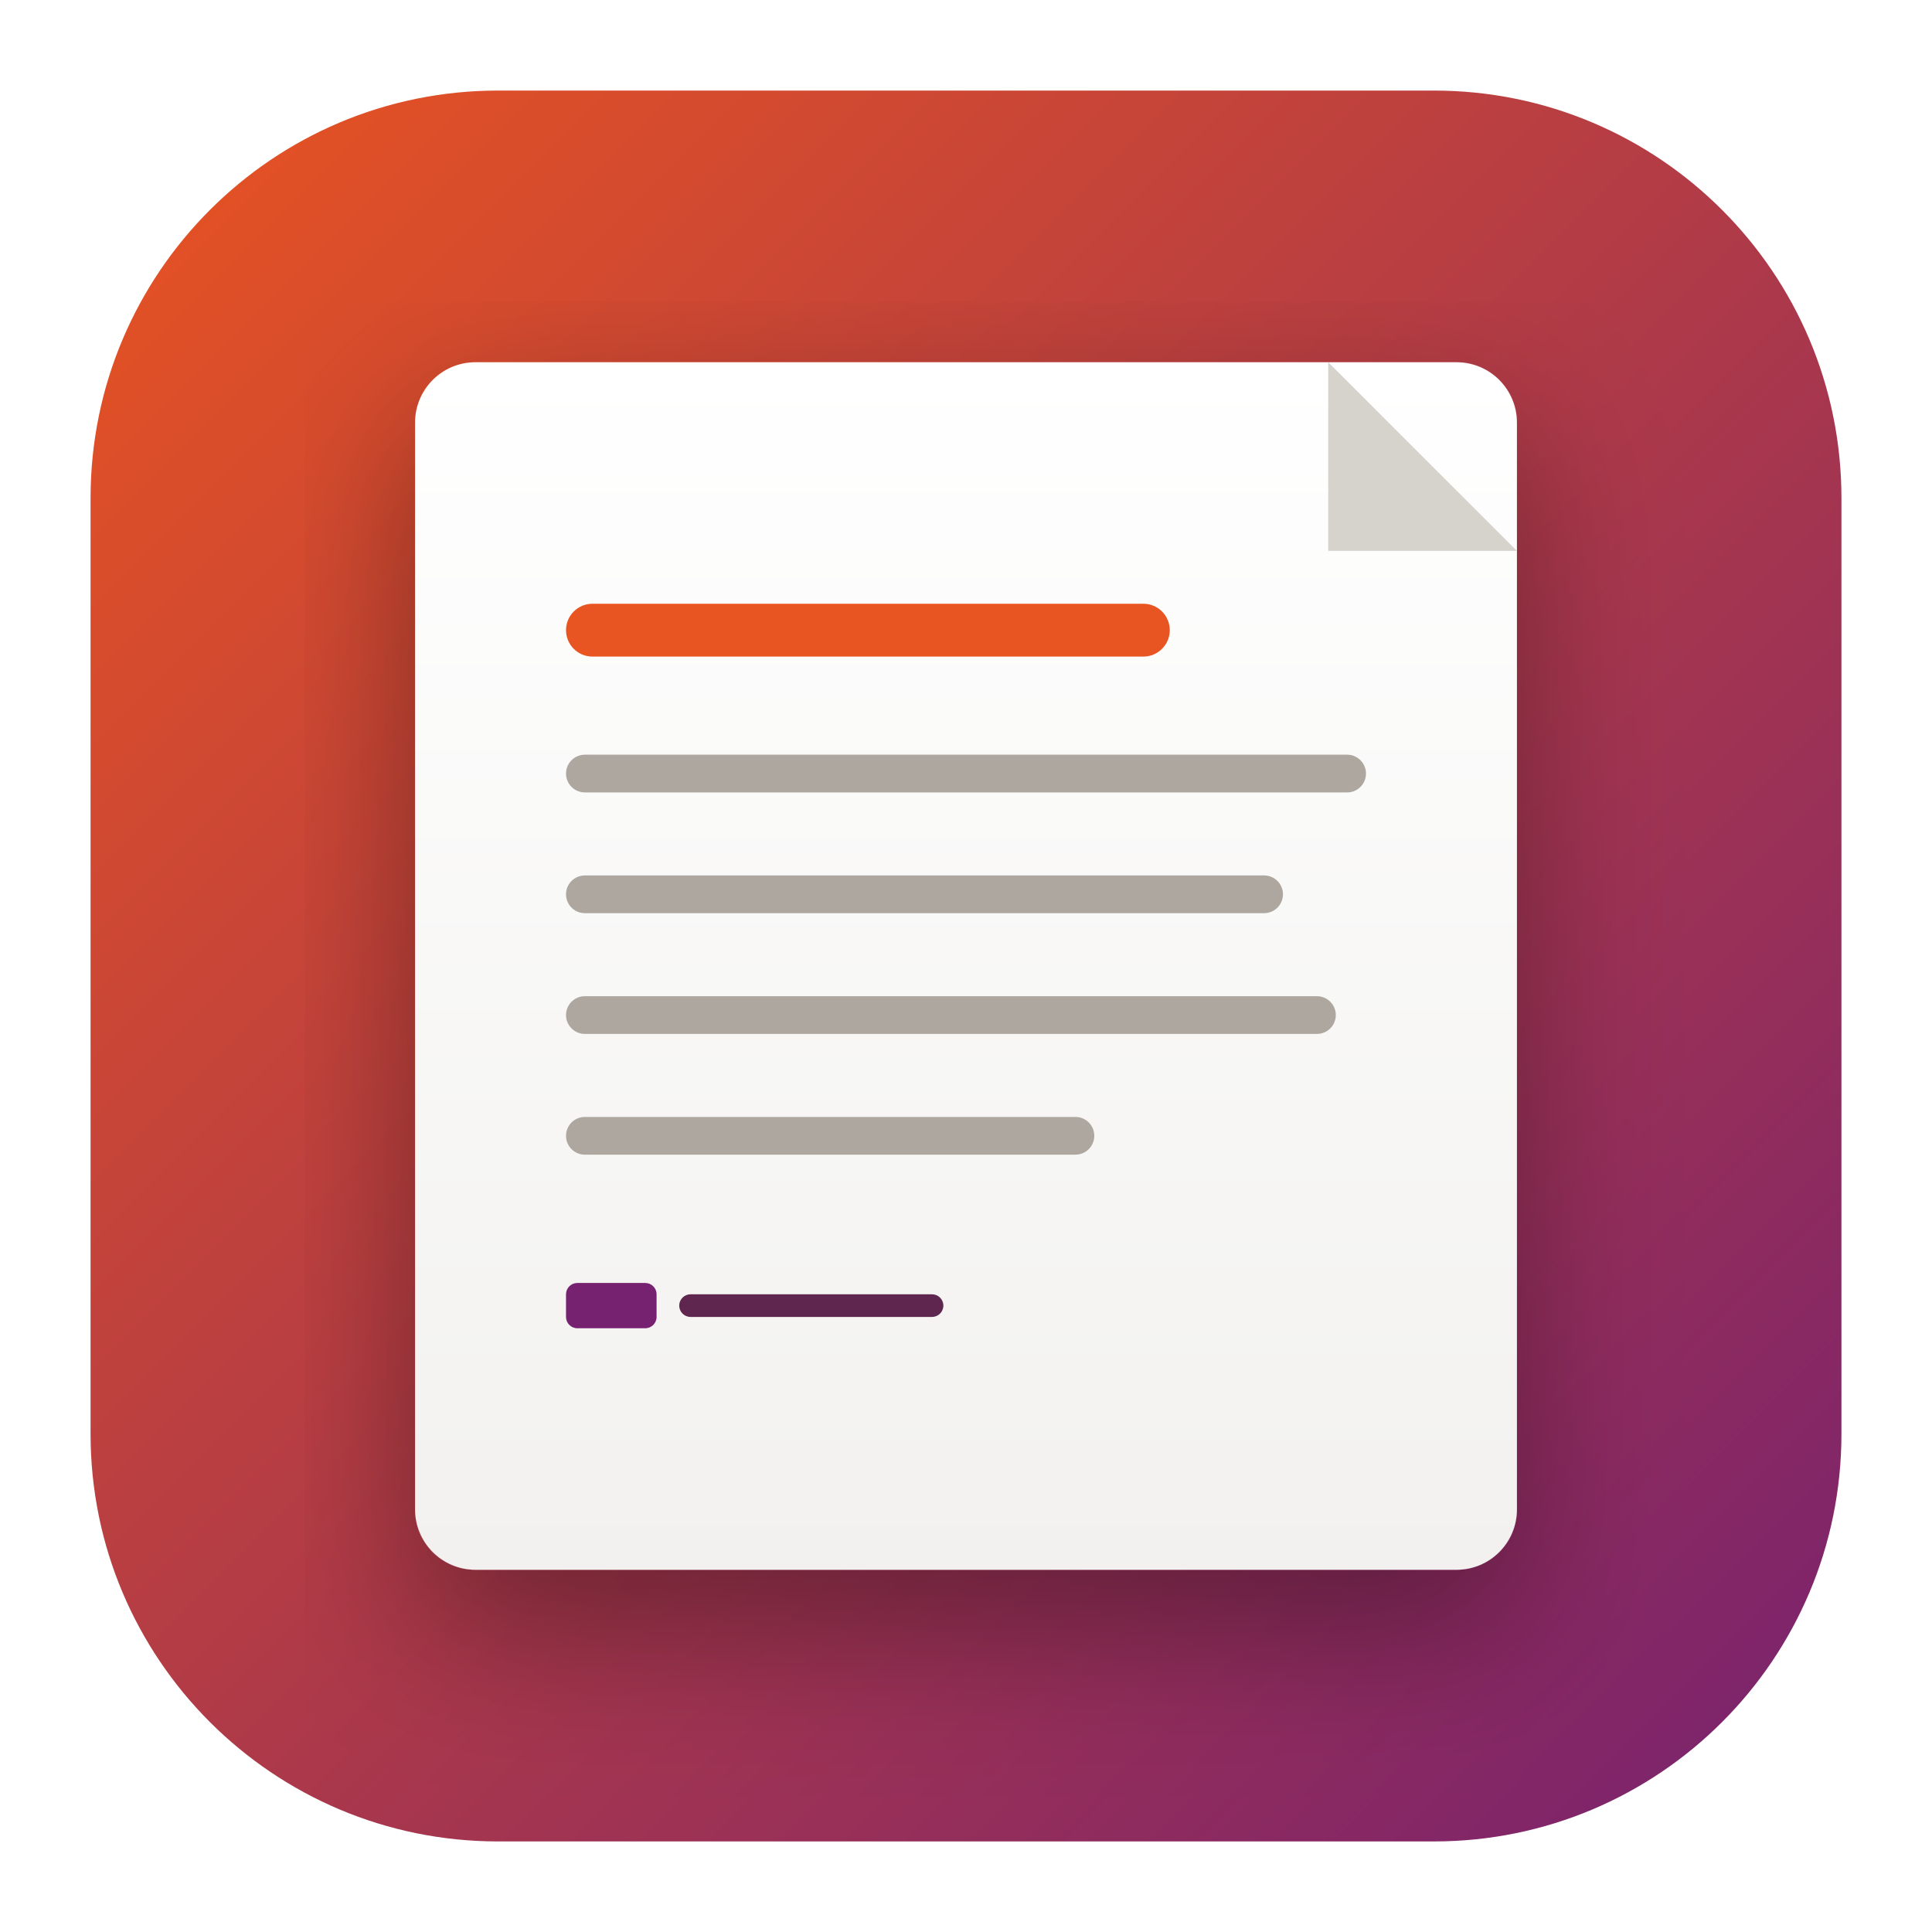
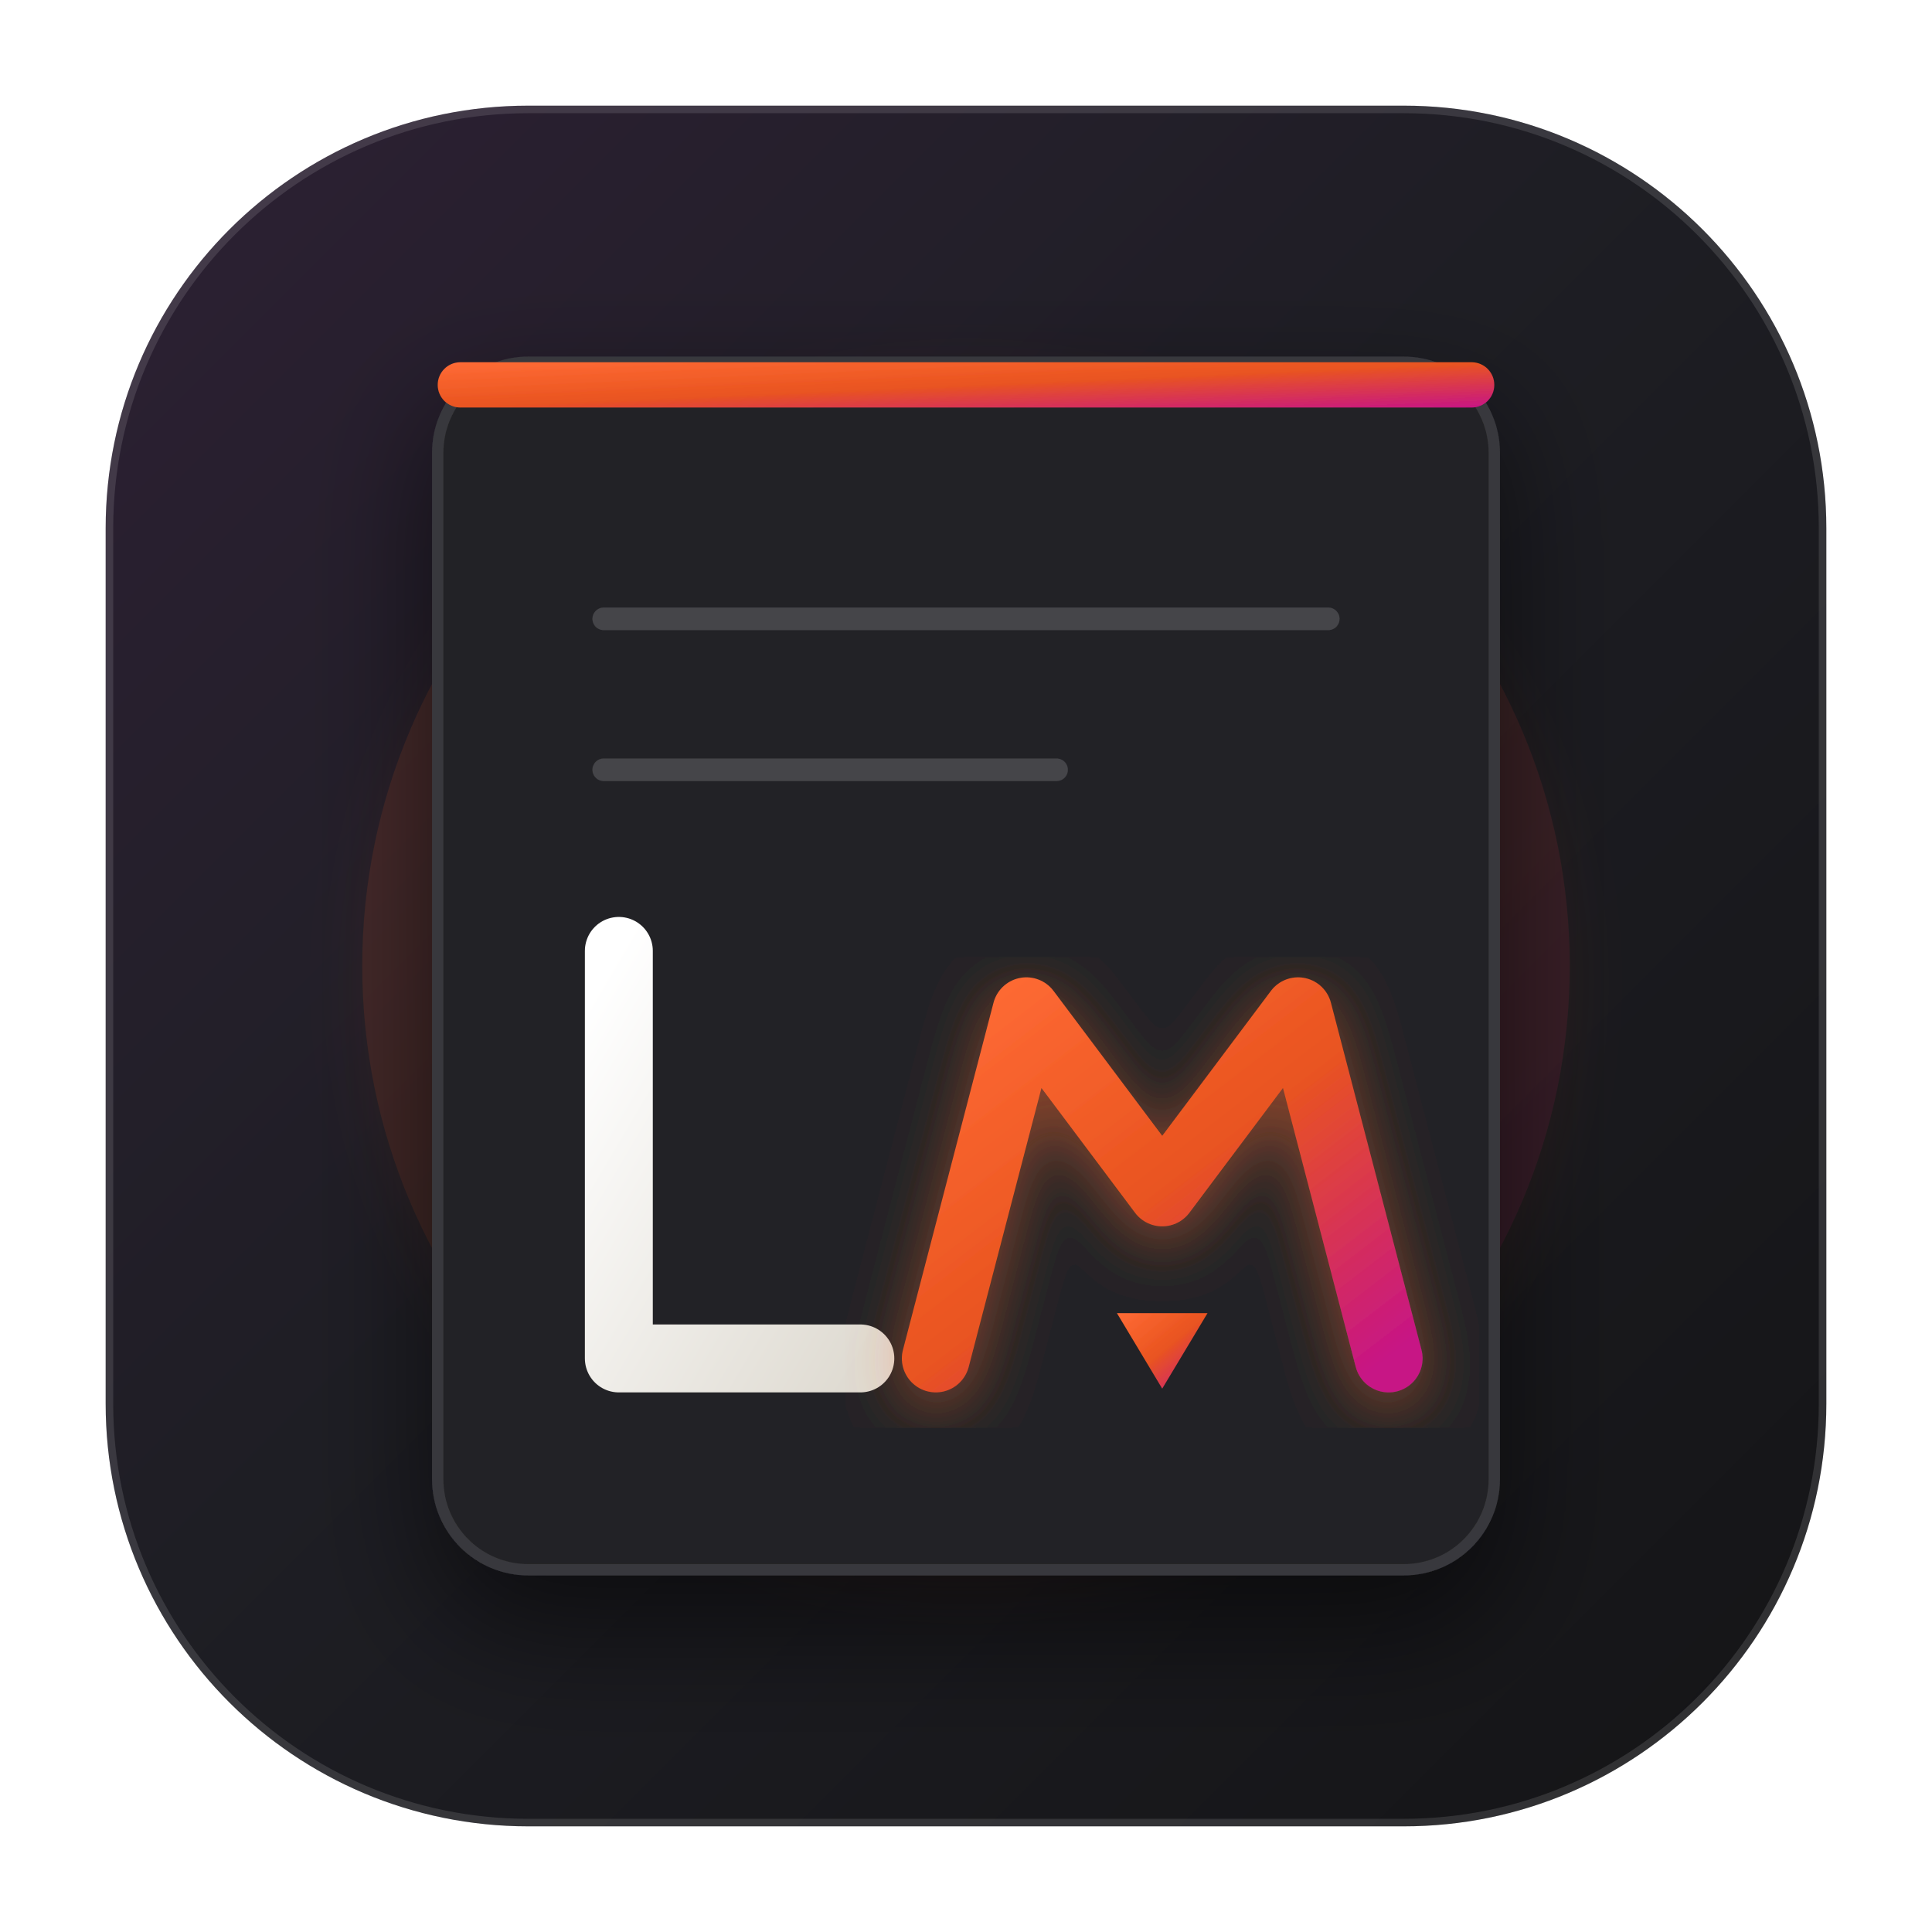
<svg xmlns="http://www.w3.org/2000/svg" viewBox="0 0 512 512" width="512" height="512">
  <defs>
    <linearGradient id="bgGrad" x1="0%" y1="0%" x2="100%" y2="100%">
-       <stop offset="0%" stop-color="#E95420" />
-       <stop offset="100%" stop-color="#77216F" />
+       <stop offset="0%" stop-color="#2D2034" />
+       <stop offset="45%" stop-color="#1E1E24" />
+       <stop offset="100%" stop-color="#141416" />
    </linearGradient>
-     <linearGradient id="paperGrad" x1="0%" y1="0%" x2="0%" y2="100%">
+     <linearGradient id="accentGrad" x1="0%" y1="0%" x2="100%" y2="100%">
+       <stop offset="0%" stop-color="#FF6B35" />
+       <stop offset="50%" stop-color="#E95420" />
+       <stop offset="100%" stop-color="#C71585" />
+     </linearGradient>
+     <linearGradient id="featherGrad" x1="0%" y1="0%" x2="100%" y2="100%">
      <stop offset="0%" stop-color="#FFFFFF" />
-       <stop offset="100%" stop-color="#F2F1EF" />
+       <stop offset="100%" stop-color="#DFDBD2" />
    </linearGradient>
-     <filter id="shadow" x="-10%" y="-10%" width="130%" height="130%">
-       <feDropShadow dx="0" dy="16" stdDeviation="20" flood-opacity="0.35" />
+     <filter id="shadow" x="-20%" y="-20%" width="140%" height="140%">
+       <feDropShadow dx="0" dy="14" stdDeviation="16" flood-color="#000000" flood-opacity="0.55" />
+     </filter>
+     <filter id="glow" x="-20%" y="-20%" width="140%" height="140%">
+       <feDropShadow dx="0" dy="4" stdDeviation="8" flood-color="#FF6B35" flood-opacity="0.45" />
    </filter>
  </defs>
-   <rect x="24" y="24" width="464" height="464" rx="108" fill="url(#bgGrad)" />
+   <rect x="28" y="28" width="456" height="456" rx="112" fill="url(#bgGrad)" />
+   <rect x="29" y="29" width="454" height="454" rx="111" fill="none" stroke="rgba(255,255,255,0.12)" stroke-width="2" />
+   <circle cx="256" cy="256" r="160" fill="url(#accentGrad)" opacity="0.16" filter="url(#glow)" />
  <g filter="url(#shadow)">
-     <rect x="110" y="96" width="292" height="320" rx="16" fill="url(#paperGrad)" />
-     <path d="M352 96 L402 146 L352 146 Z" fill="#D6D3CD" />
-     <rect x="150" y="160" width="160" height="14" rx="7" fill="#E95420" />
-     <rect x="150" y="200" width="212" height="10" rx="5" fill="#AEA79F" />
-     <rect x="150" y="232" width="190" height="10" rx="5" fill="#AEA79F" />
-     <rect x="150" y="264" width="204" height="10" rx="5" fill="#AEA79F" />
-     <rect x="150" y="296" width="140" height="10" rx="5" fill="#AEA79F" />
-     <rect x="150" y="340" width="24" height="12" rx="3" fill="#77216F" />
-     <rect x="180" y="343" width="70" height="6" rx="3" fill="#5E2750" />
+     <rect x="116" y="96" width="280" height="320" rx="24" fill="#242426" stroke="#38383C" stroke-width="3" />
+     <rect x="116" y="96" width="280" height="12" rx="6" fill="url(#accentGrad)" />
+     <line x1="160" y1="164" x2="352" y2="164" stroke="#44444A" stroke-width="6" stroke-linecap="round" />
+     <line x1="160" y1="204" x2="280" y2="204" stroke="#44444A" stroke-width="6" stroke-linecap="round" />
+     <path d="M 164 252 L 164 360 L 228 360" fill="none" stroke="url(#featherGrad)" stroke-width="18" stroke-linecap="round" stroke-linejoin="round" />
+     <path d="M 248 360 L 272 268 L 308 316 L 344 268 L 368 360" fill="none" stroke="url(#accentGrad)" stroke-width="18" stroke-linecap="round" stroke-linejoin="round" filter="url(#glow)" />
+     <polygon points="308,368 296,348 320,348" fill="url(#accentGrad)" />
  </g>
</svg>
